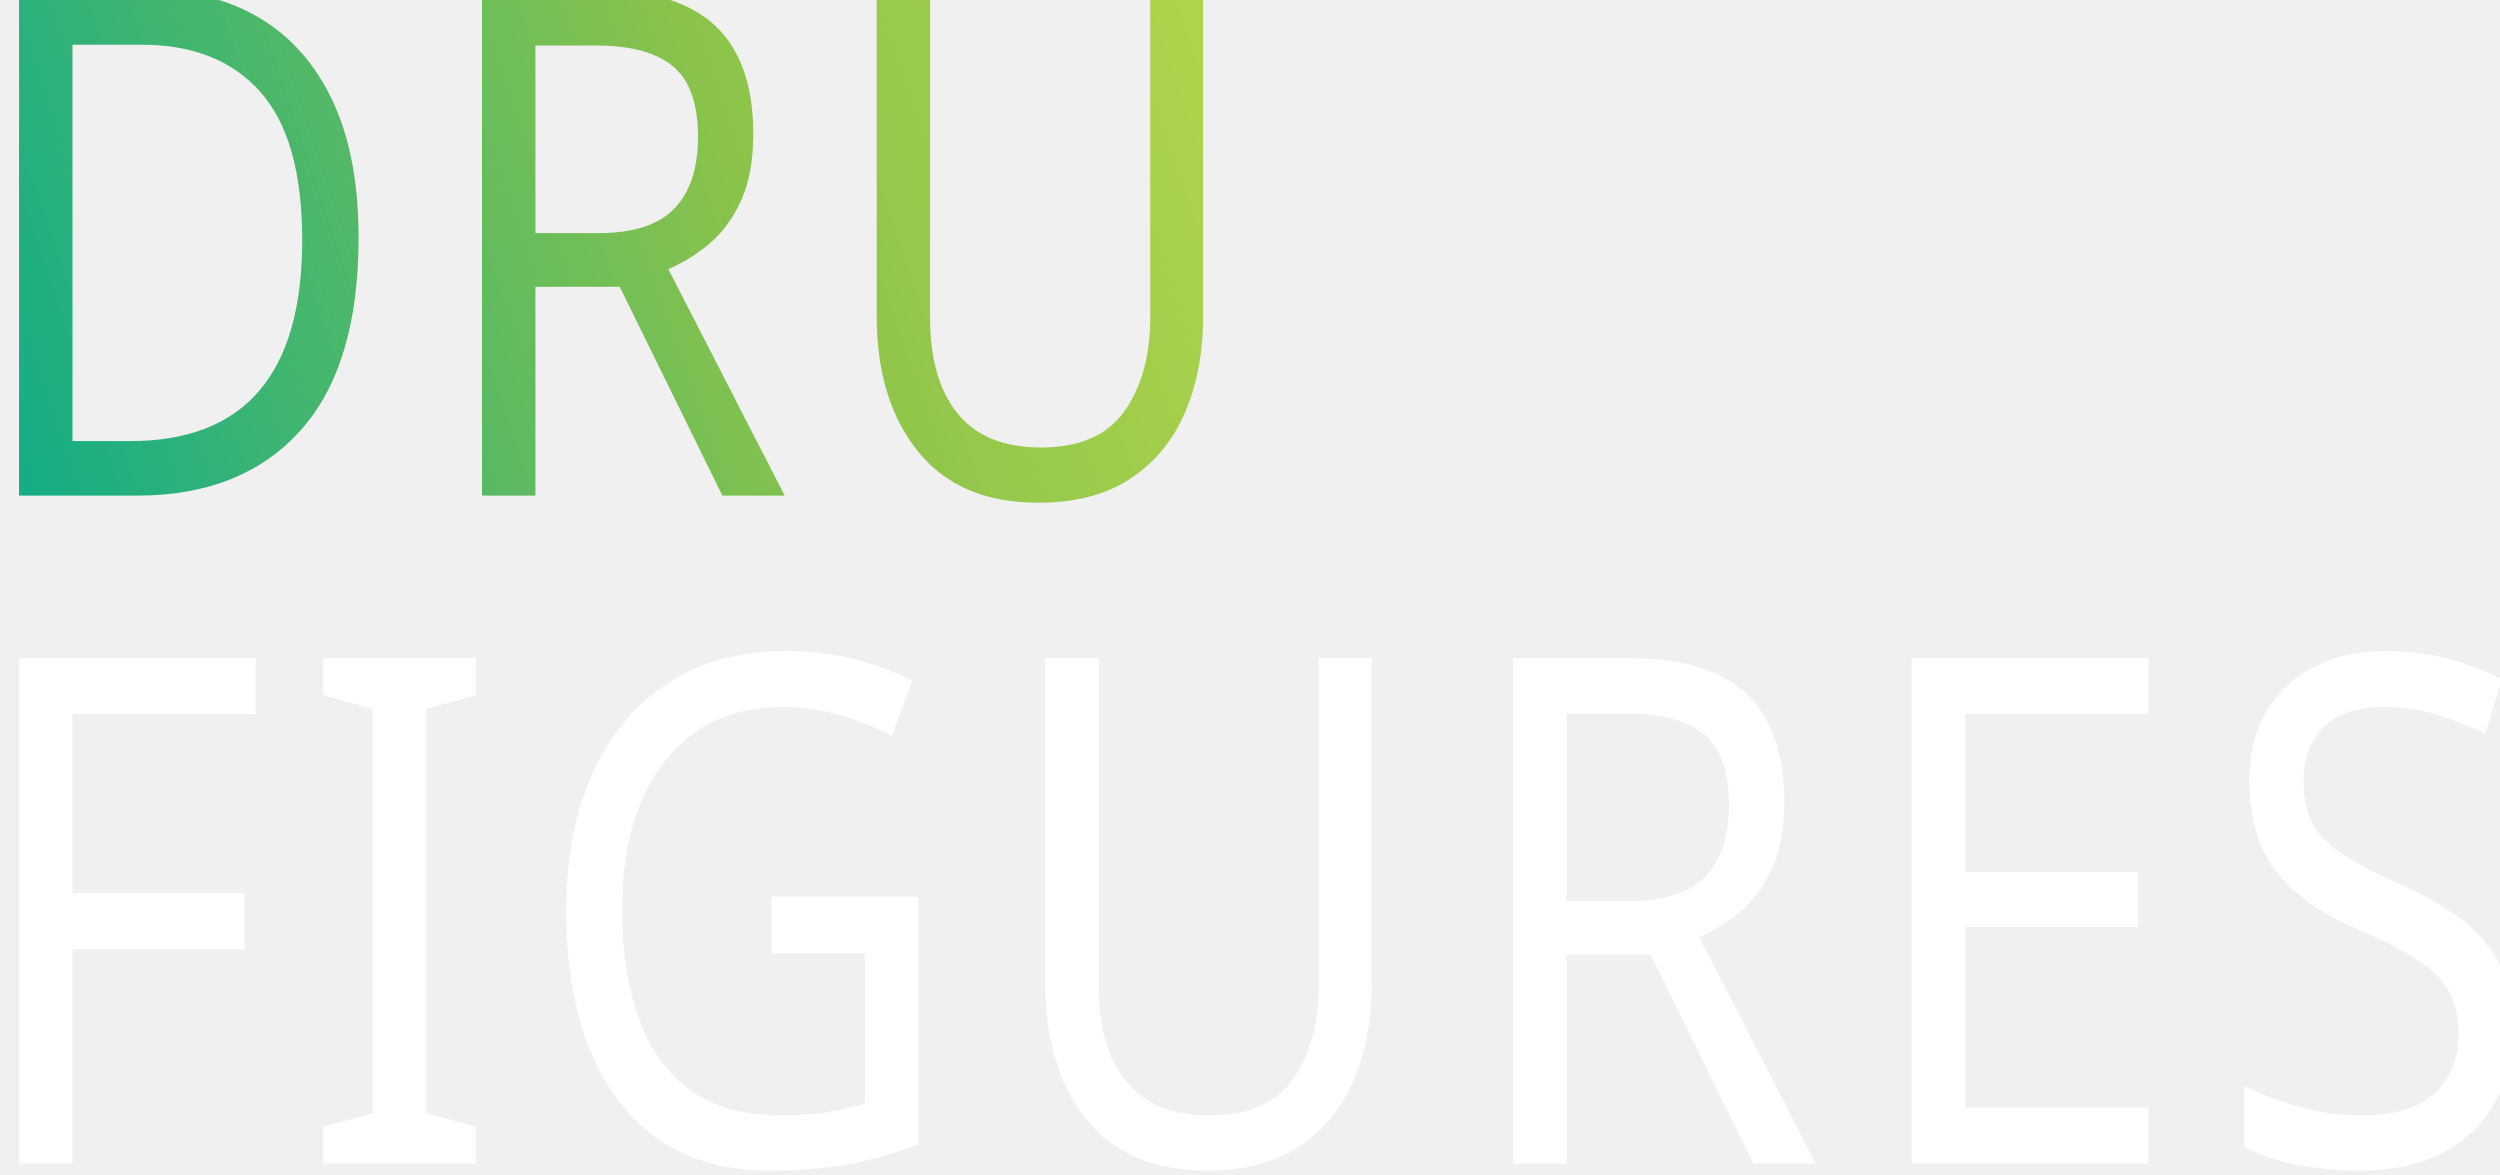
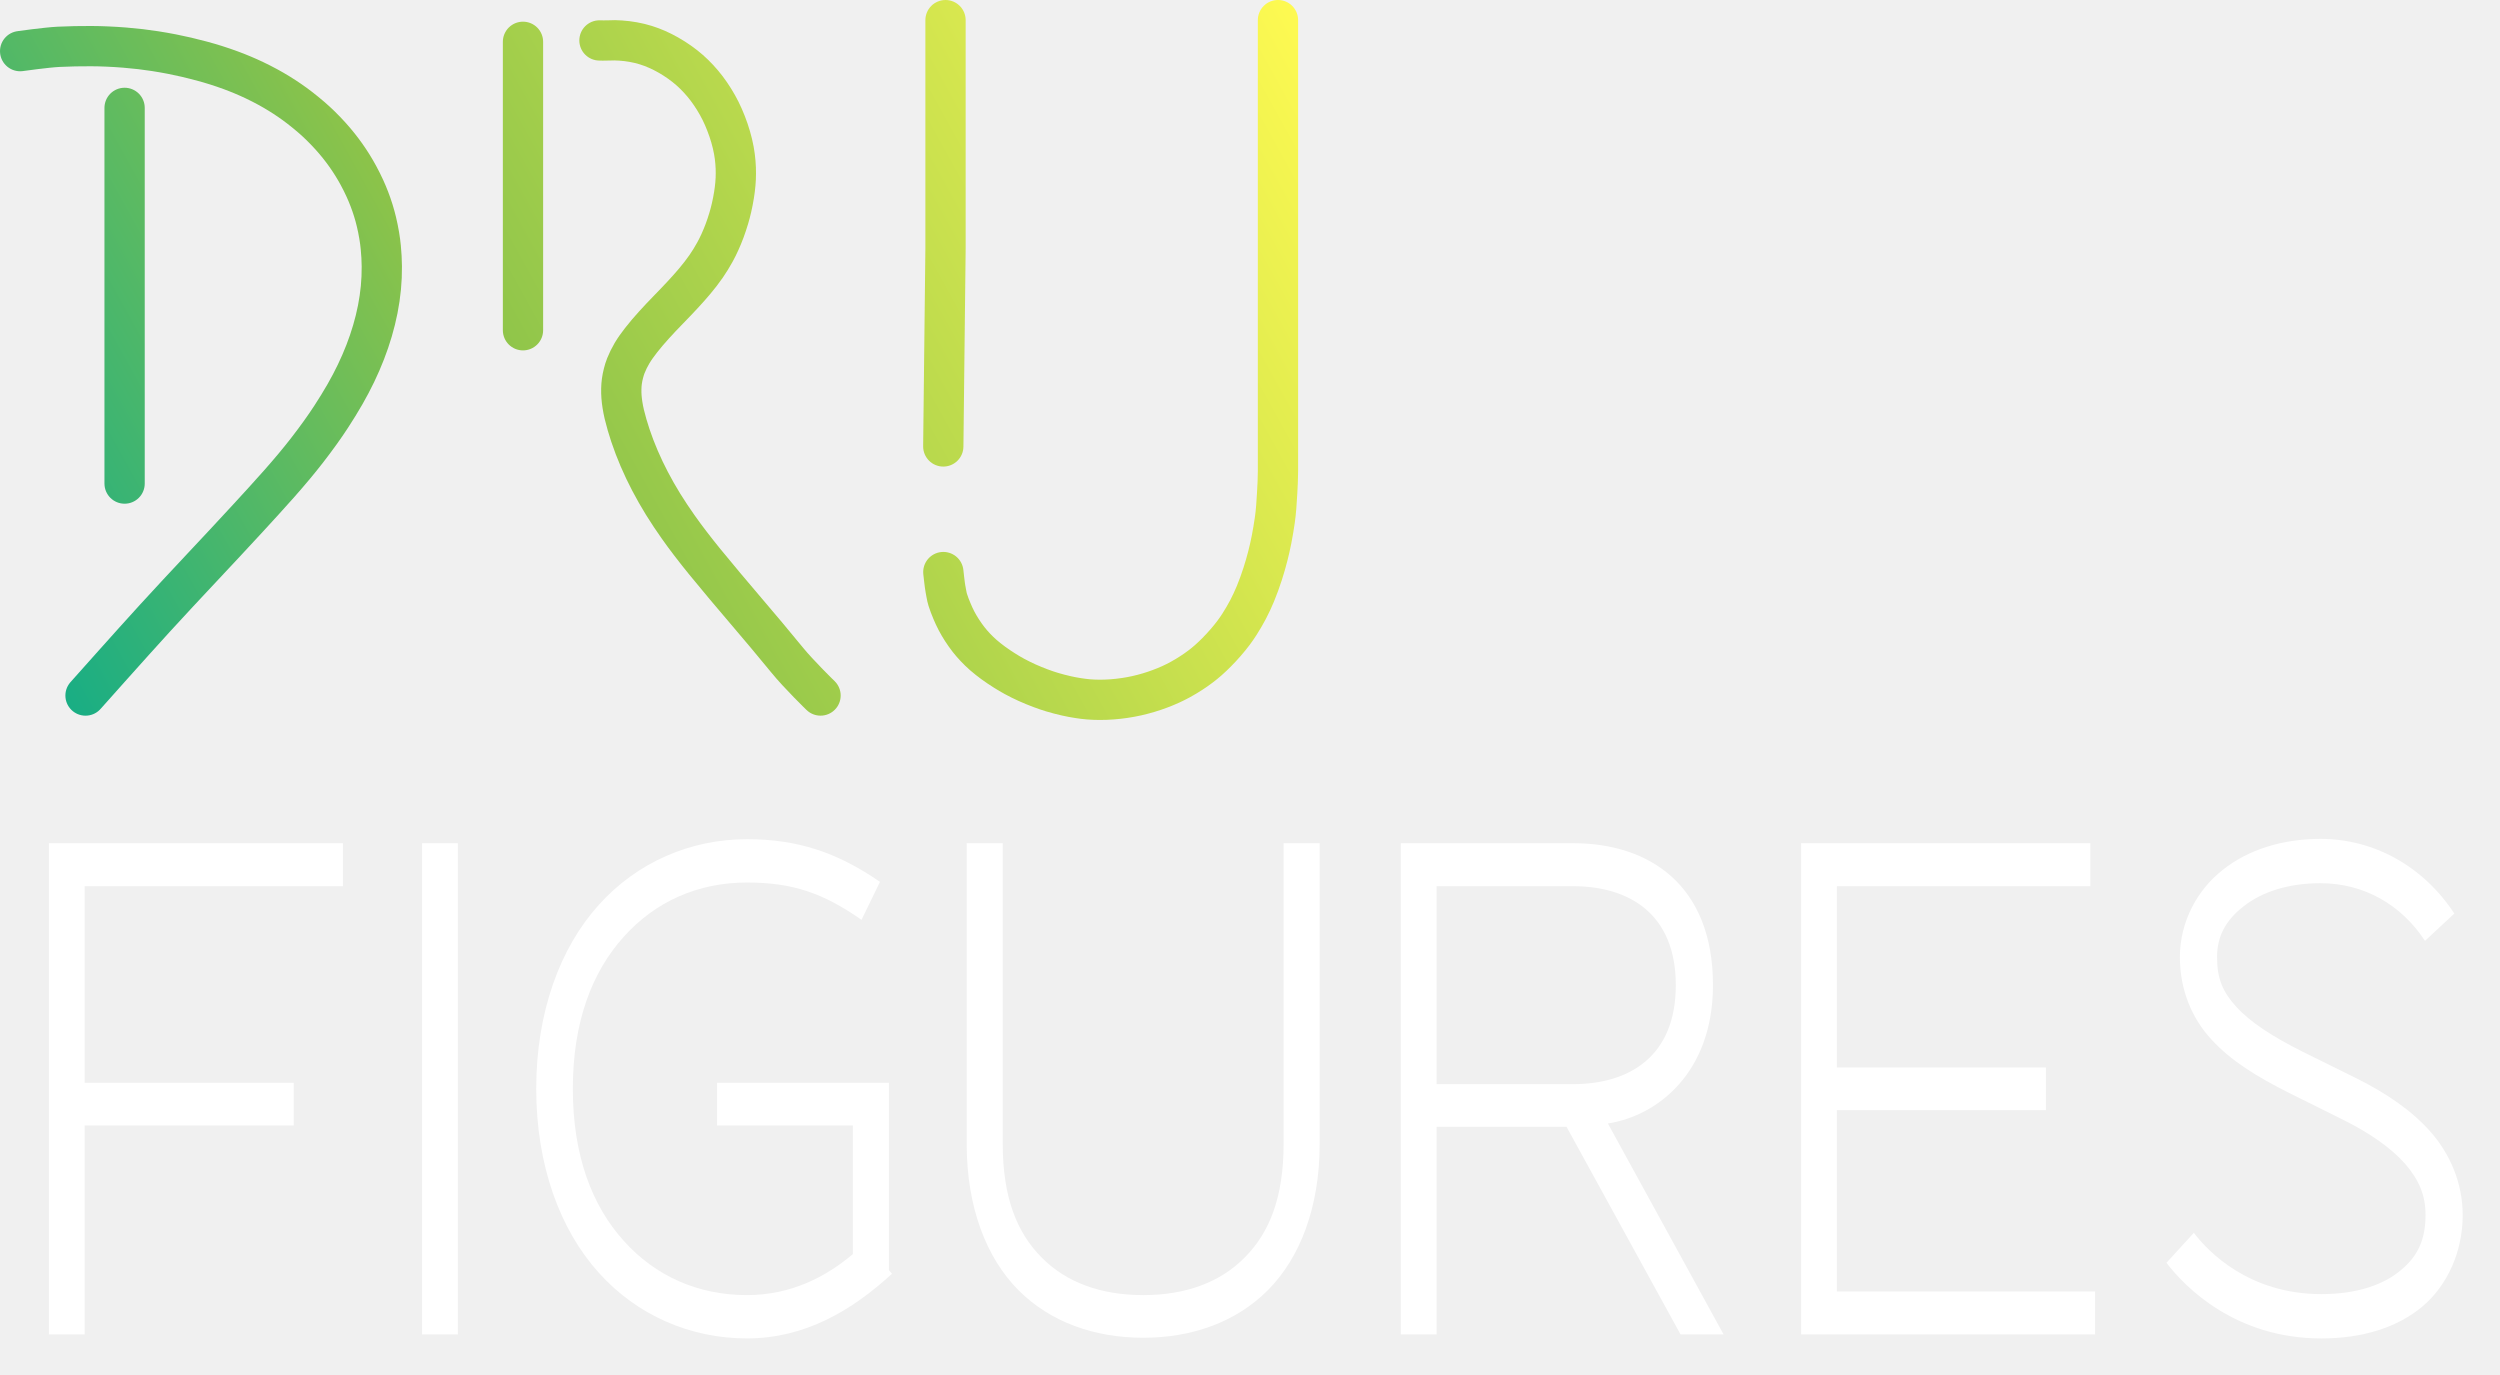
- <svg xmlns="http://www.w3.org/2000/svg" xmlns:xlink="http://www.w3.org/1999/xlink" version="1.0" x="0px" y="0px" width="385.715" height="181.173" viewBox="0 0 385.715 181.173" id="svg31036">
+ <svg xmlns="http://www.w3.org/2000/svg" xmlns:xlink="http://www.w3.org/1999/xlink" version="1.0" x="0px" y="0px" width="400" height="220" viewBox="0 0 400 220" id="svg31036">
  <defs id="defs31040">
-     <linearGradient id="linearGradient33490">
-       <stop style="stop-color:#0bab8b;stop-opacity:1;" offset="0" id="stop33486" />
-       <stop style="stop-color:#8bc34a;stop-opacity:1;" offset="0.347" id="stop33488" />
-       <stop style="stop-color:#fffa51;stop-opacity:1;" offset="1" id="stop34961" />
+     <linearGradient xlink:href="#linearGradient11459" id="linearGradient11461" x1="1031.866" y1="204.18" x2="1239.567" y2="89.674" gradientUnits="userSpaceOnUse" />
+     <linearGradient id="linearGradient11459">
+       <stop style="stop-color:#0bab8b;stop-opacity:1;" offset="0" id="stop11455" />
+       <stop style="stop-color:#8bc34a;stop-opacity:1;" offset="0.397" id="stop13641" />
+       <stop style="stop-color:#fffa51;stop-opacity:1;" offset="1" id="stop11457" />
    </linearGradient>
-     <linearGradient xlink:href="#linearGradient33490" id="linearGradient2506" x1="19.725" y1="124.053" x2="236.472" y2="36.636" gradientUnits="userSpaceOnUse" gradientTransform="matrix(1.707472,0,0,1.707472,-40.17455,-141.7971)" />
+     <linearGradient xlink:href="#linearGradient11459" id="linearGradient19441" gradientUnits="userSpaceOnUse" x1="1031.866" y1="204.18" x2="1239.567" y2="89.674" />
+     <linearGradient xlink:href="#linearGradient11459" id="linearGradient19443" gradientUnits="userSpaceOnUse" x1="1031.866" y1="204.18" x2="1239.567" y2="89.674" />
+     <linearGradient xlink:href="#linearGradient11459" id="linearGradient19445" gradientUnits="userSpaceOnUse" x1="1031.866" y1="204.18" x2="1239.567" y2="89.674" />
+     <linearGradient xlink:href="#linearGradient11459" id="linearGradient19447" gradientUnits="userSpaceOnUse" x1="1031.866" y1="204.18" x2="1239.567" y2="89.674" />
+     <linearGradient xlink:href="#linearGradient11459" id="linearGradient19449" gradientUnits="userSpaceOnUse" x1="1031.866" y1="204.18" x2="1239.567" y2="89.674" />
+     <linearGradient xlink:href="#linearGradient11459" id="linearGradient19451" gradientUnits="userSpaceOnUse" x1="1031.866" y1="204.18" x2="1239.567" y2="89.674" />
+     <linearGradient xlink:href="#linearGradient11459" id="linearGradient19453" gradientUnits="userSpaceOnUse" x1="1031.866" y1="204.18" x2="1239.567" y2="89.674" />
  </defs>
-   <text xml:space="preserve" style="font-style:normal;font-variant:normal;font-weight:normal;font-stretch:normal;font-size:100px;line-height:1.85;font-family:Righteous;-inkscape-font-specification:Righteous;letter-spacing:5px;fill:url(#linearGradient2506);fill-opacity:1;stroke:none;stroke-width:1.707;stroke-opacity:1" x="-6.494" y="70.02" id="text299" transform="scale(0.9157279,1.092027)">
-     <tspan x="-6.494" y="70.02" id="tspan301" style="font-style:normal;font-variant:normal;font-weight:normal;font-stretch:normal;font-size:100px;font-family:Righteous;-inkscape-font-specification:Righteous;fill:url(#linearGradient2506);fill-opacity:1;stroke:none;stroke-width:1.707;stroke-opacity:1">DRU</tspan>
-   </text>
-   <text xml:space="preserve" style="font-style:normal;font-variant:normal;font-weight:normal;font-stretch:normal;font-size:100px;line-height:1.85;font-family:Righteous;-inkscape-font-specification:Righteous;letter-spacing:5px;fill:#ffffff;fill-opacity:1;stroke:none;stroke-width:1.707" x="-6.494" y="164.391" id="text2449" transform="scale(0.9157279,1.092027)">
-     <tspan id="tspan2447" x="-6.494" y="164.391" style="font-style:normal;font-variant:normal;font-weight:normal;font-stretch:normal;font-size:100px;font-family:Righteous;-inkscape-font-specification:Righteous;fill:#ffffff;fill-opacity:1;stroke-width:1.707">FIGURES</tspan>
-   </text>
+   <g aria-label="FIGURES" transform="matrix(0.9157279,0,0,1.092027,-261.0013,-17.35818)" id="text2449" style="font-size:100px;line-height:1.85;font-family:LORENZA;-inkscape-font-specification:LORENZA;letter-spacing:5px;fill:#ffffff;fill-opacity:1;stroke-width:10">
+     <path d="m 293.566,139.438 v 71.973 h 6.25 v -30.615 h 36.523 v -6.25 h -36.523 v -28.809 h 45.117 v -6.299 z" id="path272" style="fill:#ffffff;fill-opacity:1" />
+     <path d="m 365.021,211.411 v -71.973 h -6.25 v 71.973 z" id="path274" style="fill:#ffffff;fill-opacity:1" />
+     <path d="m 389.65,148.471 c -6.738,6.25 -10.938,15.674 -10.938,26.953 0,11.279 4.199,20.703 10.938,26.953 6.689,6.25 16.016,9.619 25.879,9.619 10.156,0 18.359,-4.102 25.342,-9.473 l -0.537,-0.537 v -27.441 h -30.029 v 6.25 h 23.73 v 18.848 c -4.688,3.32 -10.791,6.006 -18.506,6.006 -8.545,0 -16.016,-2.783 -21.533,-7.959 -5.518,-5.127 -8.887,-12.451 -8.887,-22.266 0,-9.814 3.369,-17.139 8.887,-22.266 5.518,-5.176 12.988,-7.959 21.533,-7.959 7.91,0 13.281,1.514 20.02,5.469 l 3.223,-5.566 c -7.52,-4.346 -14.453,-6.25 -23.242,-6.25 -9.863,0 -19.189,3.369 -25.879,9.619 z" id="path276" style="fill:#ffffff;fill-opacity:1" />
+     <path d="m 453.927,139.438 v 44.092 c 0,9.229 3.418,16.65 9.033,21.387 5.615,4.736 13.379,6.982 21.826,6.982 8.398,0 16.162,-2.246 21.777,-6.982 5.615,-4.736 9.033,-12.158 9.033,-21.387 v -44.092 h -6.299 v 44.092 c 0,7.812 -2.49,12.988 -6.787,16.602 -4.297,3.662 -10.352,5.518 -17.725,5.518 -7.422,0 -13.477,-1.855 -17.773,-5.518 -4.297,-3.613 -6.787,-8.789 -6.787,-16.602 v -44.092 z" id="path278" style="fill:#ffffff;fill-opacity:1" />
+     <path d="m 529.777,139.438 v 71.973 h 6.25 v -30.42 h 22.705 l 19.922,30.42 h 7.52 l -20.215,-30.908 c 8.691,-1.123 18.359,-7.471 18.359,-20.264 0,-14.648 -11.084,-20.801 -24.463,-20.801 z m 6.25,6.299 h 23.828 c 9.766,0 17.969,4.004 17.969,14.502 0,10.498 -8.203,14.502 -17.969,14.502 h -23.828 z" id="path280" style="fill:#ffffff;fill-opacity:1" />
+     <path d="m 599.718,139.438 v 71.973 h 51.367 v -6.299 h -45.117 v -26.562 h 36.523 v -6.25 h -36.523 v -26.562 h 44.287 v -6.299 z" id="path282" style="fill:#ffffff;fill-opacity:1" />
+     <path d="m 673.468,143.296 c -4.443,2.881 -7.568,7.568 -7.568,12.842 0,4.785 2.1,8.984 5.518,12.061 3.32,3.076 7.959,5.469 13.525,7.812 l 9.375,3.906 c 4.688,1.953 8.398,4.102 10.938,6.494 2.441,2.393 3.564,4.59 3.564,7.52 0,3.516 -1.318,6.006 -4.297,8.057 -3.027,2.148 -7.666,3.516 -13.916,3.516 -12.646,0 -19.824,-6.25 -22.266,-8.984 l -4.785,4.395 c 3.32,3.662 12.158,11.084 27.051,11.084 7.178,0 13.33,-1.611 17.676,-4.688 4.346,-3.076 7.031,-8.008 7.031,-13.379 0,-4.736 -2.246,-8.984 -5.566,-12.158 -3.32,-3.174 -7.812,-5.713 -12.939,-7.861 l -9.424,-3.906 c -5.225,-2.197 -9.131,-4.297 -11.621,-6.592 -2.393,-2.197 -3.369,-4.15 -3.369,-7.275 0,-3.027 1.465,-5.371 4.59,-7.422 3.223,-2.148 7.861,-3.418 13.477,-3.418 7.568,0 14.111,3.125 18.262,8.447 l 5.127,-4.004 c -5.469,-6.982 -14.111,-10.938 -23.389,-10.938 -6.592,0 -12.598,1.562 -16.992,4.492 z" id="path284" style="fill:#ffffff;fill-opacity:1" />
+   </g>
+   <g id="blender_object_Stroke.002" style="stroke:url(#linearGradient11461)" transform="translate(-1031.866,-89.67364)">
+     <g id="Lines-8" style="stroke:url(#linearGradient19453)">
+       <path id="polyline2" style="fill:none;stroke:url(#linearGradient19441);stroke-width:6.445;stroke-linecap:round" d="m 1051.801,106.935 v 2.861 13.542 22.071 17.212 4.423" />
+       <path id="polyline4" style="fill:none;stroke:url(#linearGradient19443);stroke-width:6.444;stroke-linecap:round" d="m 1035.088,97.854 c 0,0 4.137,-0.587 6.151,-0.69 1.731,-0.088 3.466,-0.113 5.2,-0.11 0.863,0.002 1.725,0.027 2.587,0.064 0.926,0.04 1.851,0.096 2.775,0.17 0.857,0.069 1.712,0.153 2.566,0.253 0.763,0.09 1.525,0.195 2.285,0.313 0.911,0.142 1.819,0.3 2.724,0.476 0.79,0.154 1.577,0.323 2.36,0.506 0.791,0.184 1.579,0.382 2.363,0.595 0.79,0.214 1.577,0.44 2.357,0.687 0.782,0.248 1.559,0.515 2.329,0.798 0.642,0.236 1.278,0.488 1.909,0.753 0.631,0.265 1.258,0.542 1.876,0.837 0.739,0.353 1.47,0.725 2.189,1.117 0.596,0.325 1.182,0.667 1.76,1.022 0.575,0.353 1.141,0.721 1.696,1.104 0.553,0.381 1.097,0.776 1.628,1.187 0.633,0.489 1.254,0.995 1.859,1.519 0.499,0.433 0.987,0.88 1.459,1.342 0.559,0.547 1.101,1.112 1.625,1.692 0.432,0.479 0.849,0.972 1.252,1.476 0.4,0.5 0.787,1.012 1.157,1.535 0.368,0.521 0.722,1.052 1.059,1.594 0.336,0.54 0.658,1.091 0.96,1.651 0.363,0.671 0.706,1.354 1.024,2.048 0.264,0.576 0.508,1.162 0.735,1.754 0.226,0.591 0.434,1.188 0.621,1.792 0.187,0.602 0.355,1.209 0.501,1.822 0.175,0.734 0.323,1.475 0.447,2.22 0.104,0.621 0.19,1.245 0.249,1.872 0.094,1.007 0.16,2.018 0.165,3.03 0.01,1.143 -0.04,2.289 -0.147,3.427 -0.109,1.157 -0.281,2.309 -0.504,3.45 -0.227,1.161 -0.514,2.31 -0.846,3.445 -0.339,1.158 -0.732,2.3 -1.168,3.425 -0.444,1.146 -0.937,2.273 -1.469,3.381 -0.542,1.13 -1.132,2.238 -1.752,3.327 -0.704,1.235 -1.458,2.441 -2.232,3.633 -0.552,0.851 -1.13,1.685 -1.72,2.51 -0.689,0.962 -1.398,1.909 -2.123,2.844 -0.649,0.837 -1.316,1.66 -1.993,2.474 -0.8,0.962 -1.618,1.909 -2.445,2.846 -1.644,1.863 -3.327,3.692 -5.007,5.522 -4.938,5.377 -9.991,10.647 -14.914,16.037 -3.732,4.085 -11.087,12.356 -11.087,12.356" />
+       <path id="polyline6" style="fill:none;stroke:url(#linearGradient19445);stroke-width:6.444;stroke-linecap:round" d="m 1115.544,96.363 v 11.852 24.067 8.712 1.521" />
+       <path id="polyline8" style="fill:none;stroke:url(#linearGradient19447);stroke-width:6.444;stroke-linecap:round" d="m 1127.78,96.143 c 0,0 1.017,0.034 1.507,0 0.617,-0.043 1.238,-0.023 1.855,0.017 0.687,0.045 1.373,0.126 2.051,0.249 0.68,0.123 1.355,0.286 2.015,0.49 0.611,0.188 1.209,0.419 1.795,0.676 0.605,0.265 1.195,0.566 1.77,0.892 0.631,0.358 1.246,0.746 1.838,1.166 0.549,0.389 1.079,0.806 1.585,1.249 0.504,0.443 0.983,0.914 1.439,1.406 0.454,0.489 0.883,1.001 1.287,1.532 0.43,0.567 0.831,1.156 1.206,1.761 0.368,0.594 0.712,1.204 1.023,1.829 0.328,0.659 0.622,1.335 0.888,2.021 0.276,0.71 0.525,1.432 0.736,2.165 0.204,0.711 0.378,1.432 0.511,2.159 0.116,0.63 0.195,1.267 0.249,1.905 0.05,0.591 0.072,1.184 0.07,1.777 0,0.55 -0.028,1.1 -0.075,1.649 -0.05,0.596 -0.128,1.19 -0.222,1.781 -0.108,0.68 -0.24,1.357 -0.393,2.028 -0.131,0.573 -0.282,1.142 -0.45,1.706 -0.202,0.677 -0.424,1.349 -0.672,2.012 -0.226,0.606 -0.474,1.204 -0.742,1.793 -0.246,0.541 -0.506,1.077 -0.795,1.596 -0.433,0.78 -0.897,1.546 -1.405,2.281 -0.569,0.825 -1.195,1.611 -1.834,2.383 -0.602,0.729 -1.243,1.425 -1.882,2.122 -1.525,1.663 -3.151,3.233 -4.657,4.913 -0.705,0.787 -1.405,1.582 -2.049,2.42 -0.516,0.671 -1.022,1.354 -1.452,2.083 -0.373,0.633 -0.699,1.296 -0.972,1.978 -0.16,0.399 -0.282,0.813 -0.388,1.229 -0.108,0.42 -0.194,0.847 -0.252,1.277 -0.054,0.396 -0.081,0.796 -0.091,1.196 -0.011,0.417 8e-4,0.835 0.03,1.252 0.031,0.436 0.085,0.87 0.152,1.301 0.077,0.5 0.171,0.999 0.289,1.491 0.277,1.153 0.609,2.294 0.985,3.418 0.416,1.246 0.889,2.474 1.405,3.681 0.529,1.237 1.112,2.453 1.734,3.646 0.657,1.259 1.364,2.493 2.109,3.702 0.756,1.228 1.566,2.422 2.393,3.603 0.632,0.904 1.293,1.787 1.962,2.664 0.748,0.981 1.515,1.948 2.294,2.905 4.301,5.288 8.831,10.387 13.13,15.677 1.932,2.377 5.396,5.733 5.396,5.733" />
+       <path id="polyline10" style="fill:none;stroke:url(#linearGradient19449);stroke-width:6.444;stroke-linecap:round" d="m 1183.149,92.896 v 10.571 3.983 22.013 l -0.357,31.641" />
+       <path id="polyline12" style="fill:none;stroke:url(#linearGradient19451);stroke-width:6.445;stroke-linecap:round" d="m 1182.8,181.203 c 0,0 0.234,2.182 0.341,2.705 0.11,0.537 0.199,1.214 0.364,1.737 0.189,0.599 0.413,1.187 0.659,1.765 0.24,0.564 0.46,1.068 0.747,1.609 0.264,0.497 0.548,0.984 0.853,1.457 0.337,0.522 0.693,1.033 1.076,1.522 0.339,0.433 0.7,0.848 1.077,1.247 0.414,0.438 0.848,0.858 1.302,1.255 0.505,0.441 1.035,0.854 1.576,1.25 0.593,0.434 1.206,0.841 1.828,1.233 0.513,0.323 1.034,0.633 1.567,0.921 0.655,0.354 1.322,0.685 2,0.992 0.718,0.325 1.449,0.622 2.187,0.898 0.599,0.225 1.204,0.434 1.817,0.618 0.776,0.233 1.562,0.437 2.353,0.614 0.602,0.135 1.209,0.247 1.818,0.342 0.557,0.086 1.117,0.161 1.679,0.206 0.605,0.049 1.213,0.071 1.82,0.071 0.66,2.5e-4 1.321,-0.026 1.98,-0.076 0.668,-0.051 1.335,-0.128 1.998,-0.226 0.632,-0.094 1.261,-0.209 1.884,-0.348 0.643,-0.143 1.282,-0.312 1.913,-0.5 0.599,-0.178 1.191,-0.378 1.776,-0.596 0.588,-0.219 1.169,-0.456 1.74,-0.715 0.531,-0.242 1.054,-0.503 1.566,-0.783 0.6,-0.329 1.187,-0.682 1.76,-1.054 0.491,-0.318 0.971,-0.655 1.438,-1.007 0.426,-0.322 0.843,-0.658 1.244,-1.01 0.478,-0.419 0.937,-0.86 1.384,-1.312 0.48,-0.486 0.945,-0.987 1.393,-1.502 0.45,-0.518 0.887,-1.048 1.298,-1.597 0.329,-0.439 0.641,-0.891 0.936,-1.354 0.489,-0.769 0.954,-1.554 1.377,-2.362 0.432,-0.826 0.826,-1.673 1.183,-2.534 0.432,-1.041 0.808,-2.105 1.158,-3.177 0.306,-0.94 0.576,-1.892 0.822,-2.849 0.224,-0.87 0.421,-1.747 0.595,-2.628 0.204,-1.034 0.376,-2.075 0.527,-3.118 0.203,-1.405 0.283,-2.811 0.368,-4.228 0.072,-1.216 0.138,-2.436 0.138,-3.654 v -3.913 -6.712 -17.814 -28.229 -15.452" />
+     </g>
+   </g>
</svg>
